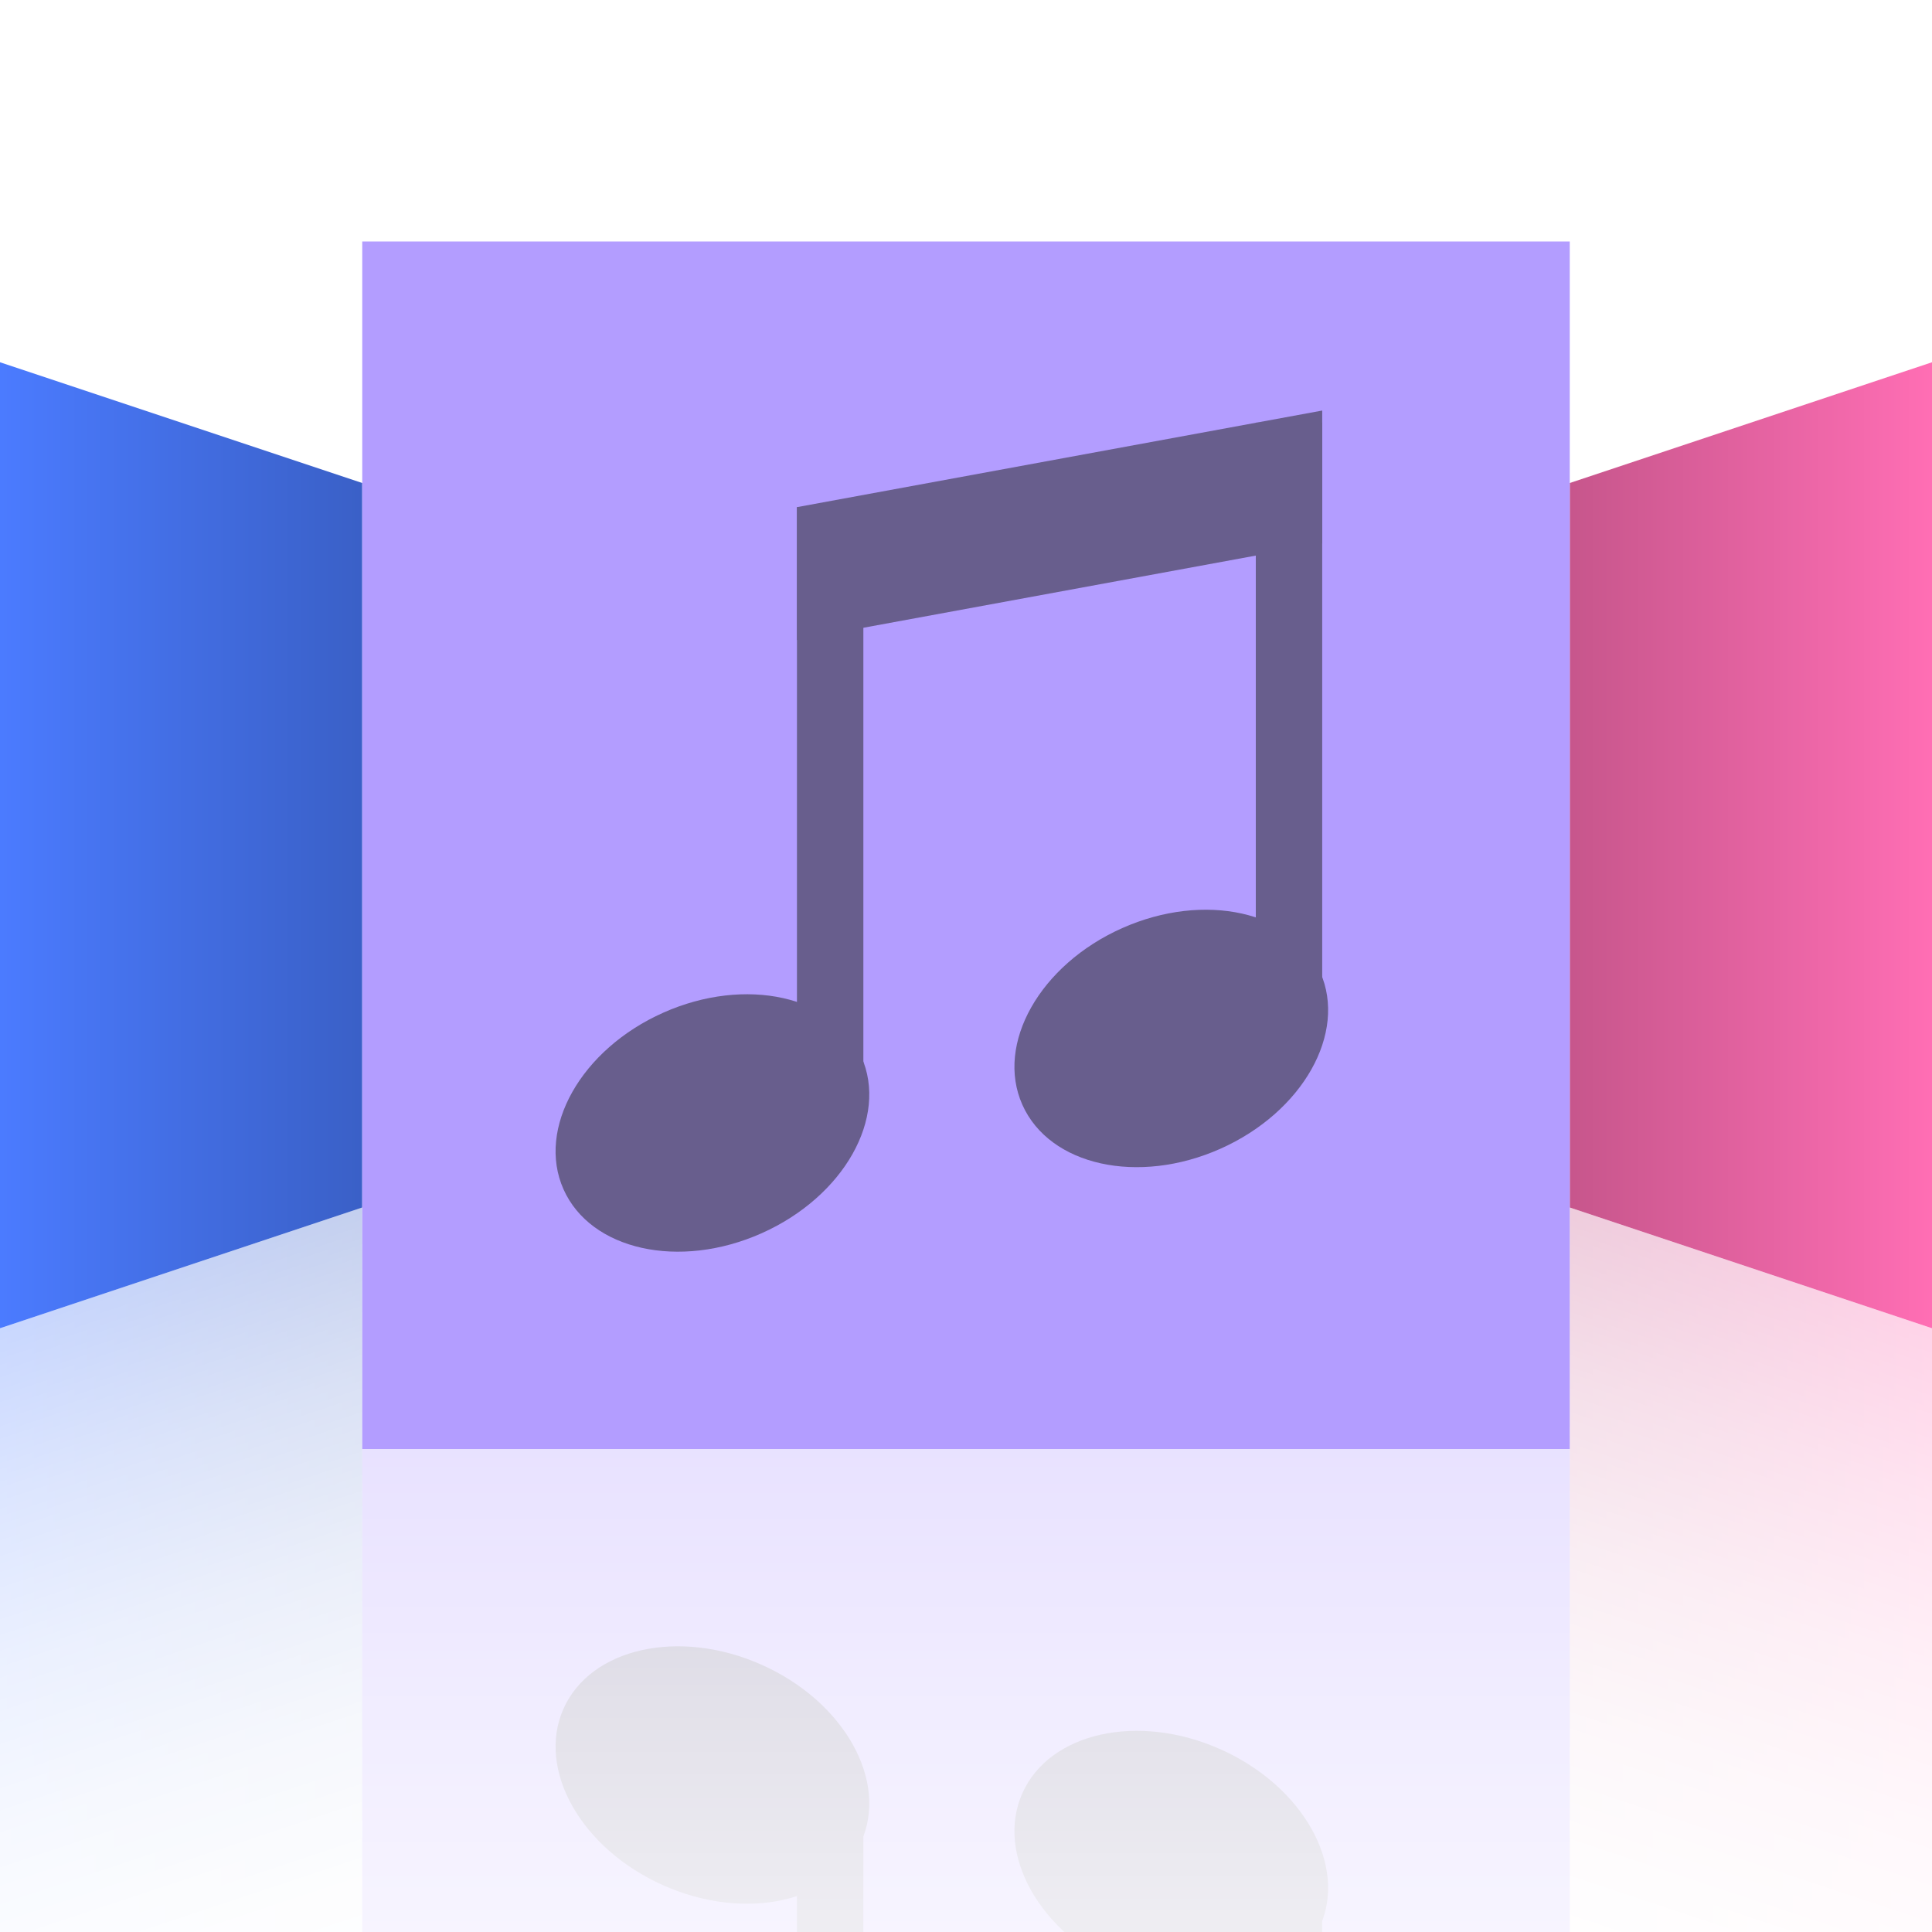
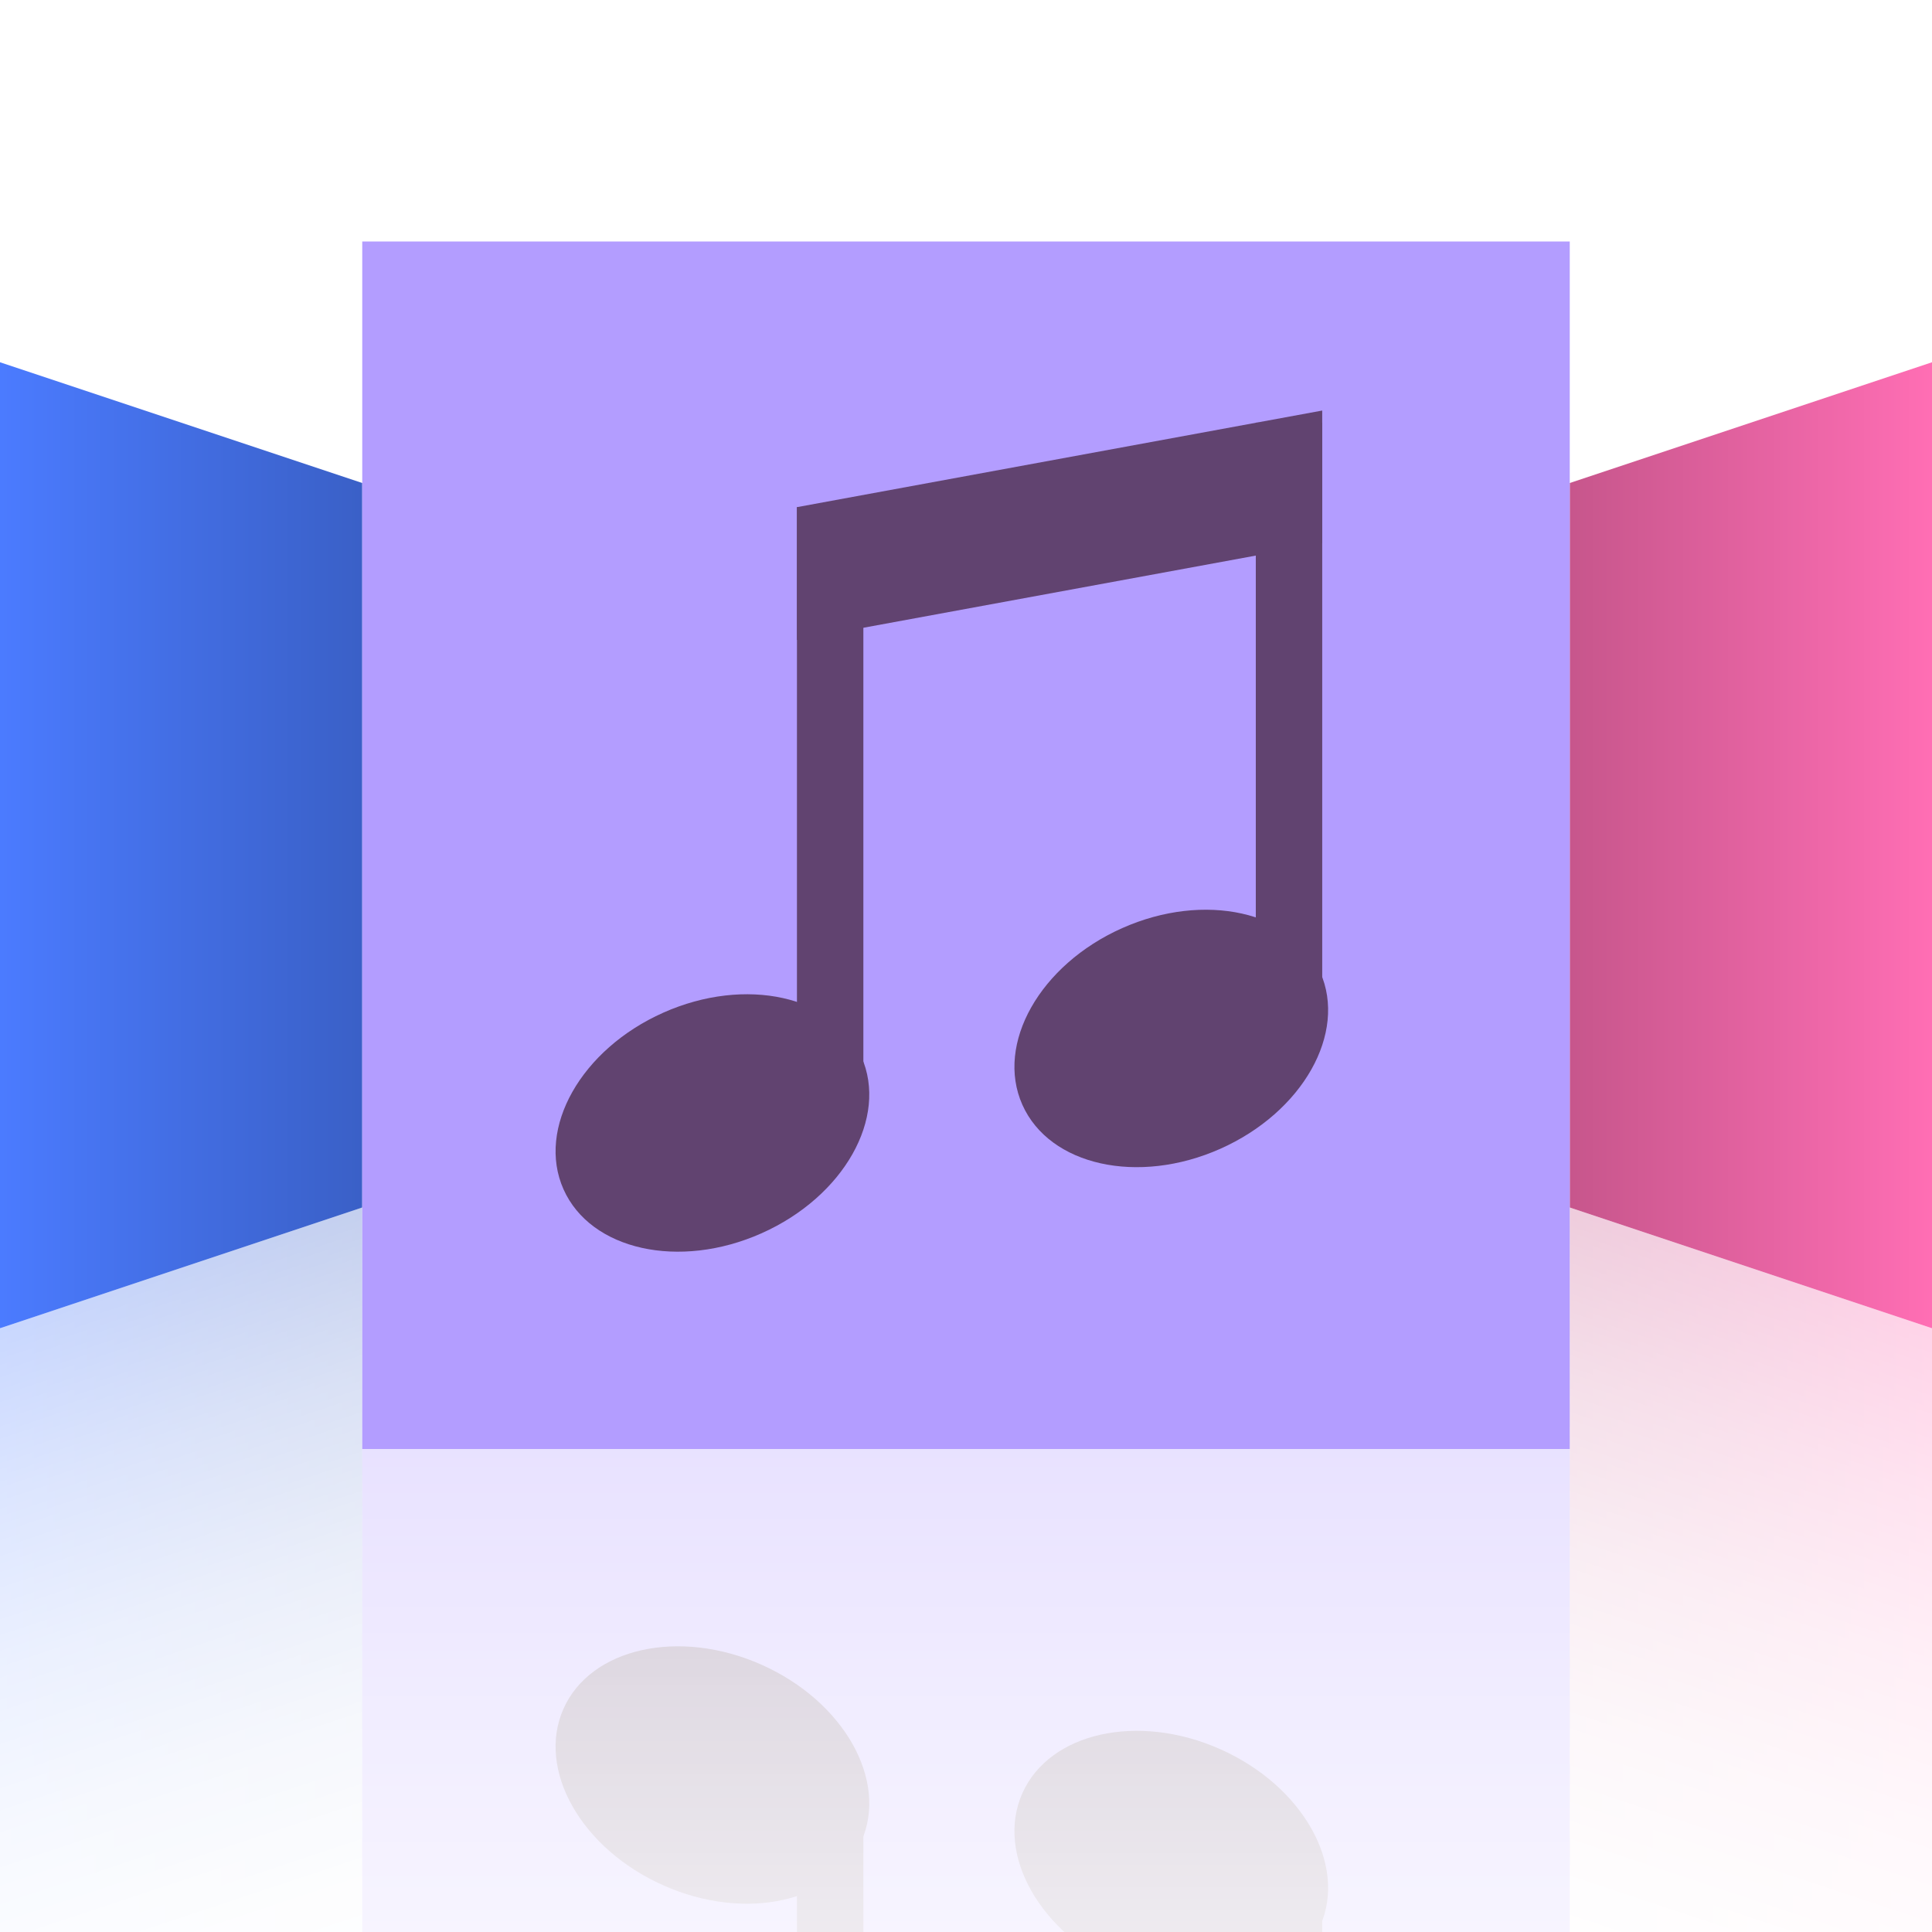
<svg xmlns="http://www.w3.org/2000/svg" viewBox="0 0 256 256">
  <defs>
    <linearGradient id="left" x1="0" y1="0" x2="1" y2="0">
      <stop offset="0" stop-color="#4b7bff" />
      <stop offset="1" stop-color="#3a60c7" />
    </linearGradient>
    <linearGradient id="right" x1="1" y1="0" x2="0" y2="0">
      <stop offset="0" stop-color="#ff6eb4" />
      <stop offset="1" stop-color="#c7568c" />
    </linearGradient>
-     <g id="beamed-eighths" fill="#685e8d">
+     <g id="beamed-eighths" fill="#614370">
      <ellipse cx="29" cy="73" rx="13.5" ry="10" transform="rotate(-24 29 73)" />
      <ellipse cx="67" cy="66" rx="13.5" ry="10" transform="rotate(-24 67 66)" />
      <rect x="36" y="22" width="5.5" height="48" />
      <rect x="74" y="15" width="5.5" height="48" />
      <polygon points="36,22 79.5,14 79.5,25 36,33" />
    </g>
    <linearGradient id="fade" gradientUnits="userSpaceOnUse">
      <stop offset="0" stop-color="#ffffff" stop-opacity="0.3" />
      <stop offset="0.2" stop-color="#ffffff" stop-opacity="0.192" />
      <stop offset="0.4" stop-color="#ffffff" stop-opacity="0.108" />
      <stop offset="0.6" stop-color="#ffffff" stop-opacity="0.048" />
      <stop offset="0.8" stop-color="#ffffff" stop-opacity="0.012" />
      <stop offset="1" stop-color="#ffffff" stop-opacity="0" />
    </linearGradient>
    <linearGradient id="fade-left" href="#fade" x1="24" y1="152" x2="57.6" y2="252.8" />
    <linearGradient id="fade-middle" href="#fade" x1="0" y1="176" x2="0" y2="336" />
    <linearGradient id="fade-right" href="#fade" x1="232" y1="152" x2="198.4" y2="252.8" />
    <mask id="left-reflection" maskUnits="userSpaceOnUse" x="0" y="0" width="256" height="340">
      <rect width="256" height="340" fill="url(#fade-left)" />
    </mask>
    <mask id="middle-reflection" maskUnits="userSpaceOnUse" x="0" y="0" width="256" height="340">
      <rect width="256" height="340" fill="url(#fade-middle)" />
    </mask>
    <mask id="right-reflection" maskUnits="userSpaceOnUse" x="0" y="0" width="256" height="340">
      <rect width="256" height="340" fill="url(#fade-right)" />
    </mask>
  </defs>
  <g transform="translate(0 16)">
    <polygon points="0,160 48,144 48,240 0,288" fill="url(#left)" mask="url(#left-reflection)" />
    <polygon points="208,144 256,160 256,288 208,240" fill="url(#right)" mask="url(#right-reflection)" />
    <g mask="url(#middle-reflection)">
      <rect x="48" y="176" width="160" height="160" fill="#b39dff" />
      <use href="#beamed-eighths" transform="matrix(1.6 0 0 -1.6 48 336)" />
    </g>
    <polygon points="0,32 48,48 48,144 0,160" fill="url(#left)" />
    <polygon points="208,48 256,32 256,160 208,144" fill="url(#right)" />
    <rect x="48" y="16" width="160" height="160" fill="#b39dff" />
    <use href="#beamed-eighths" transform="matrix(1.6 0 0 1.6 48 16)" />
  </g>
</svg>
